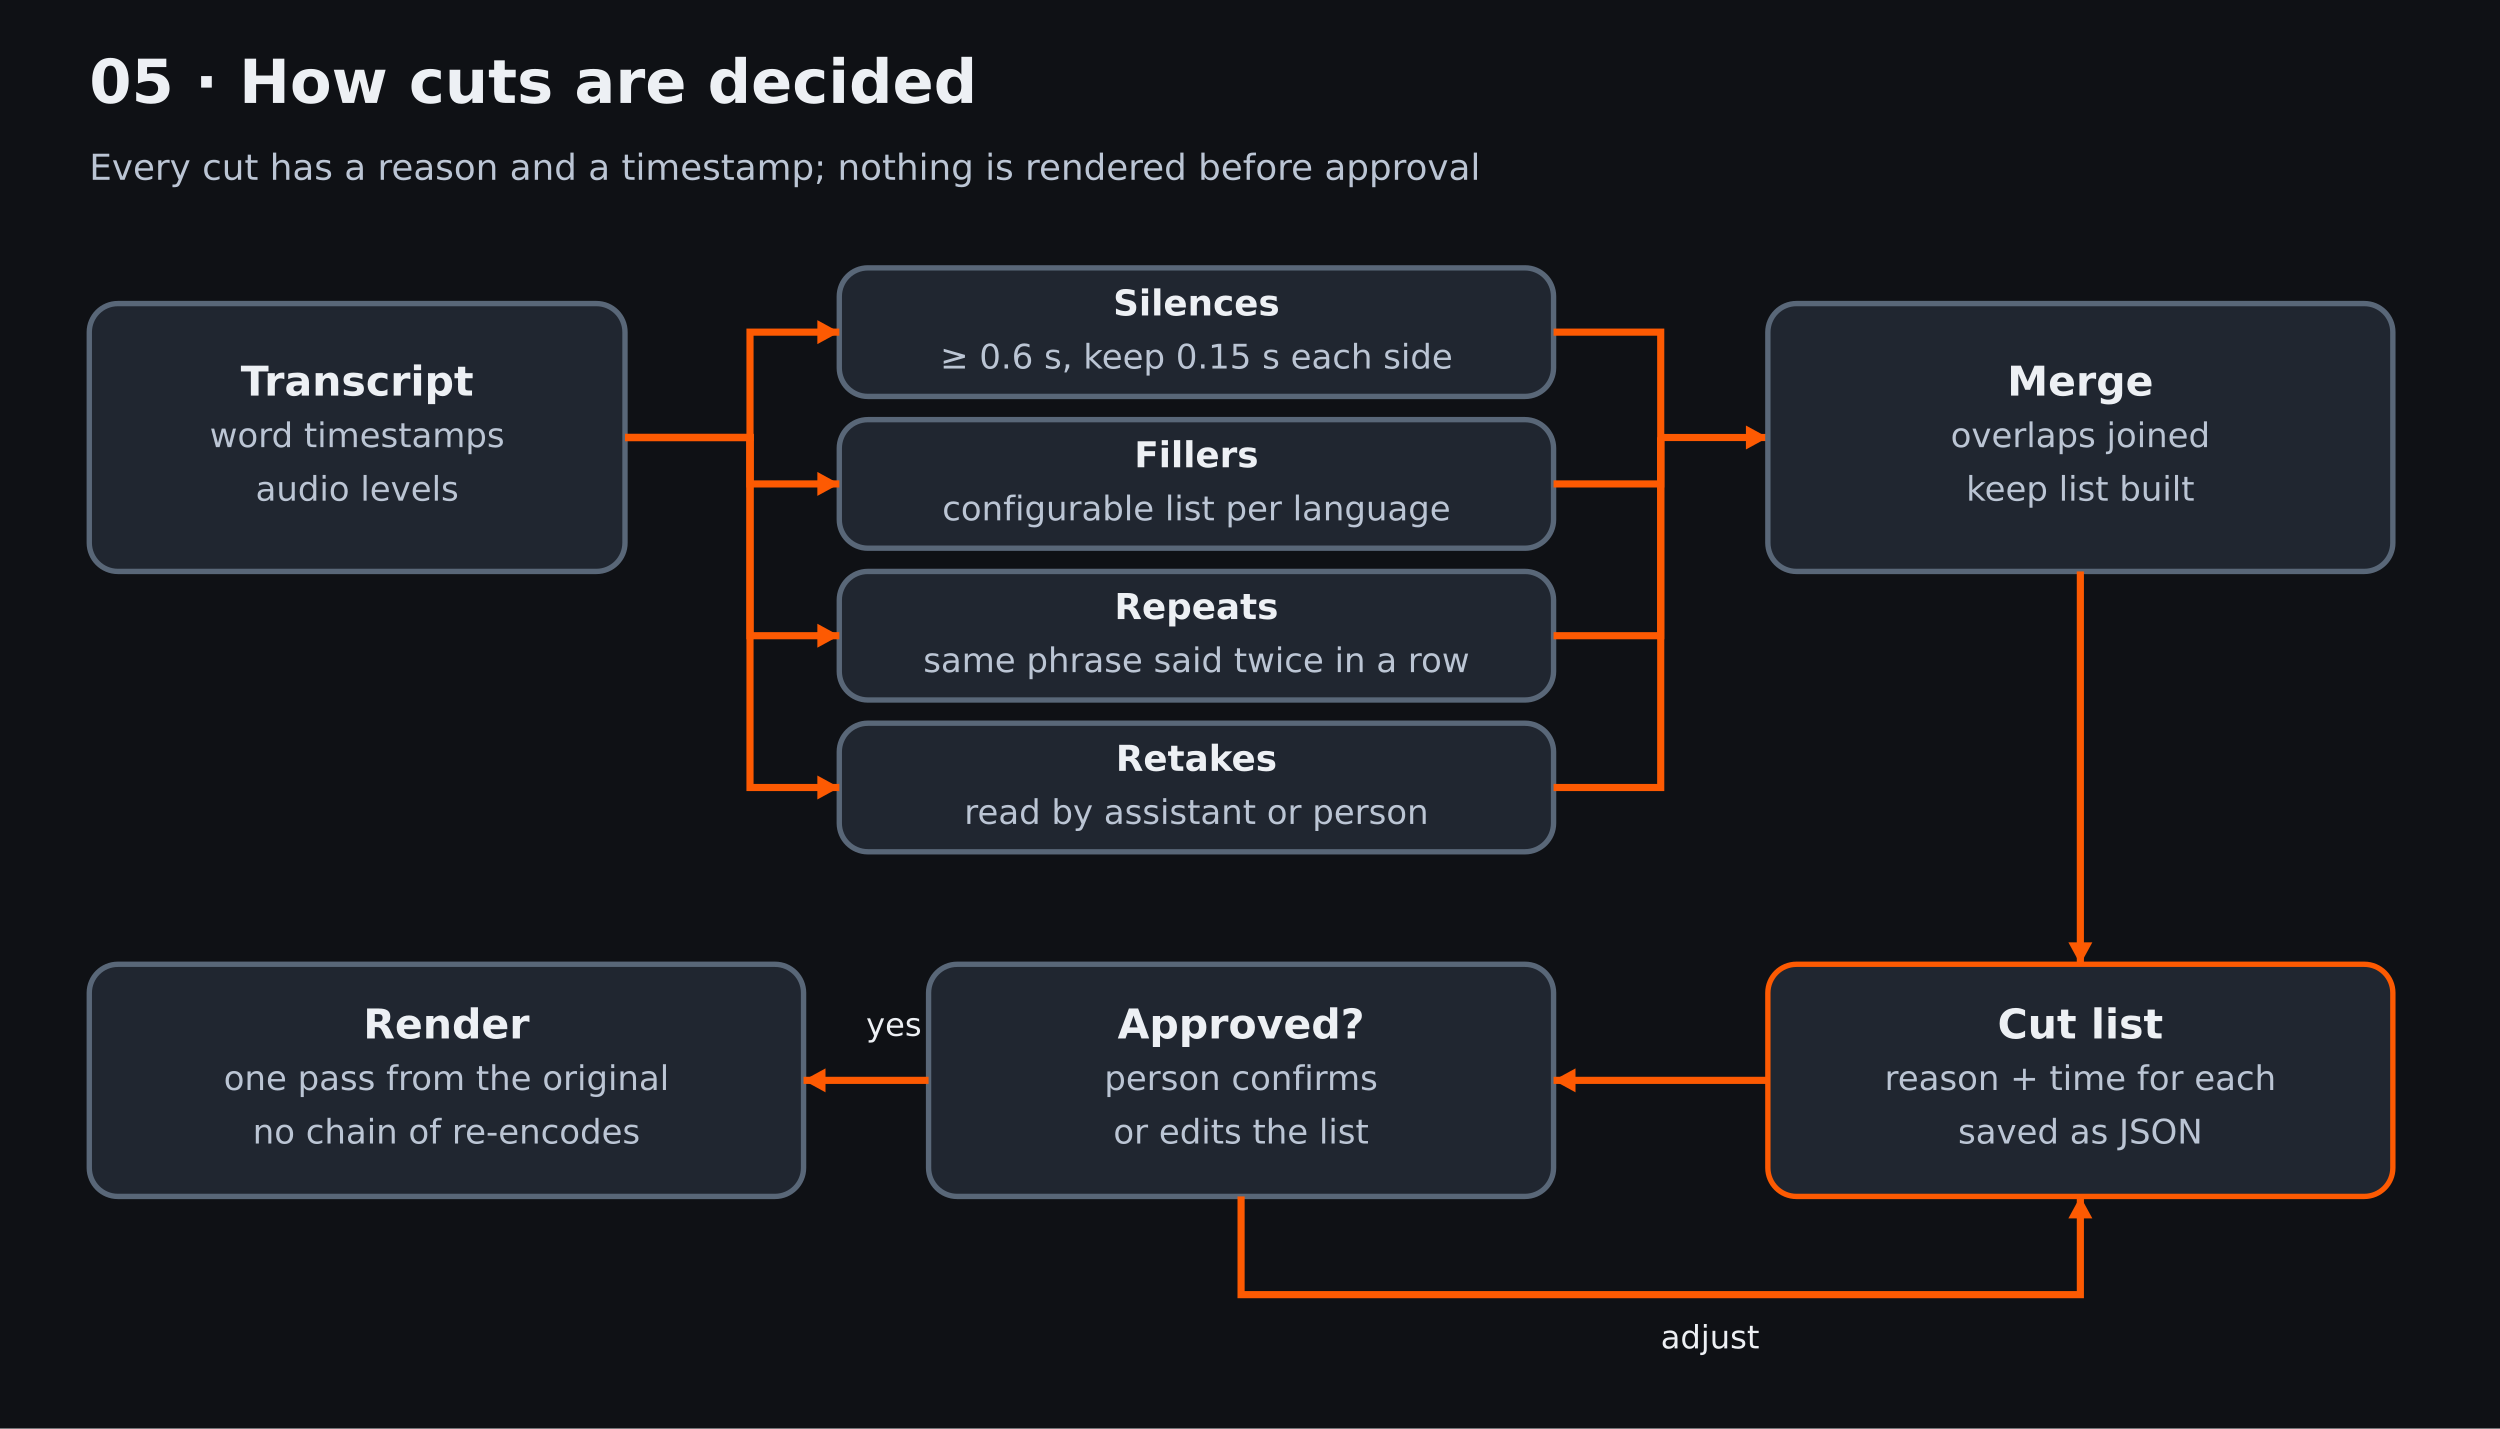
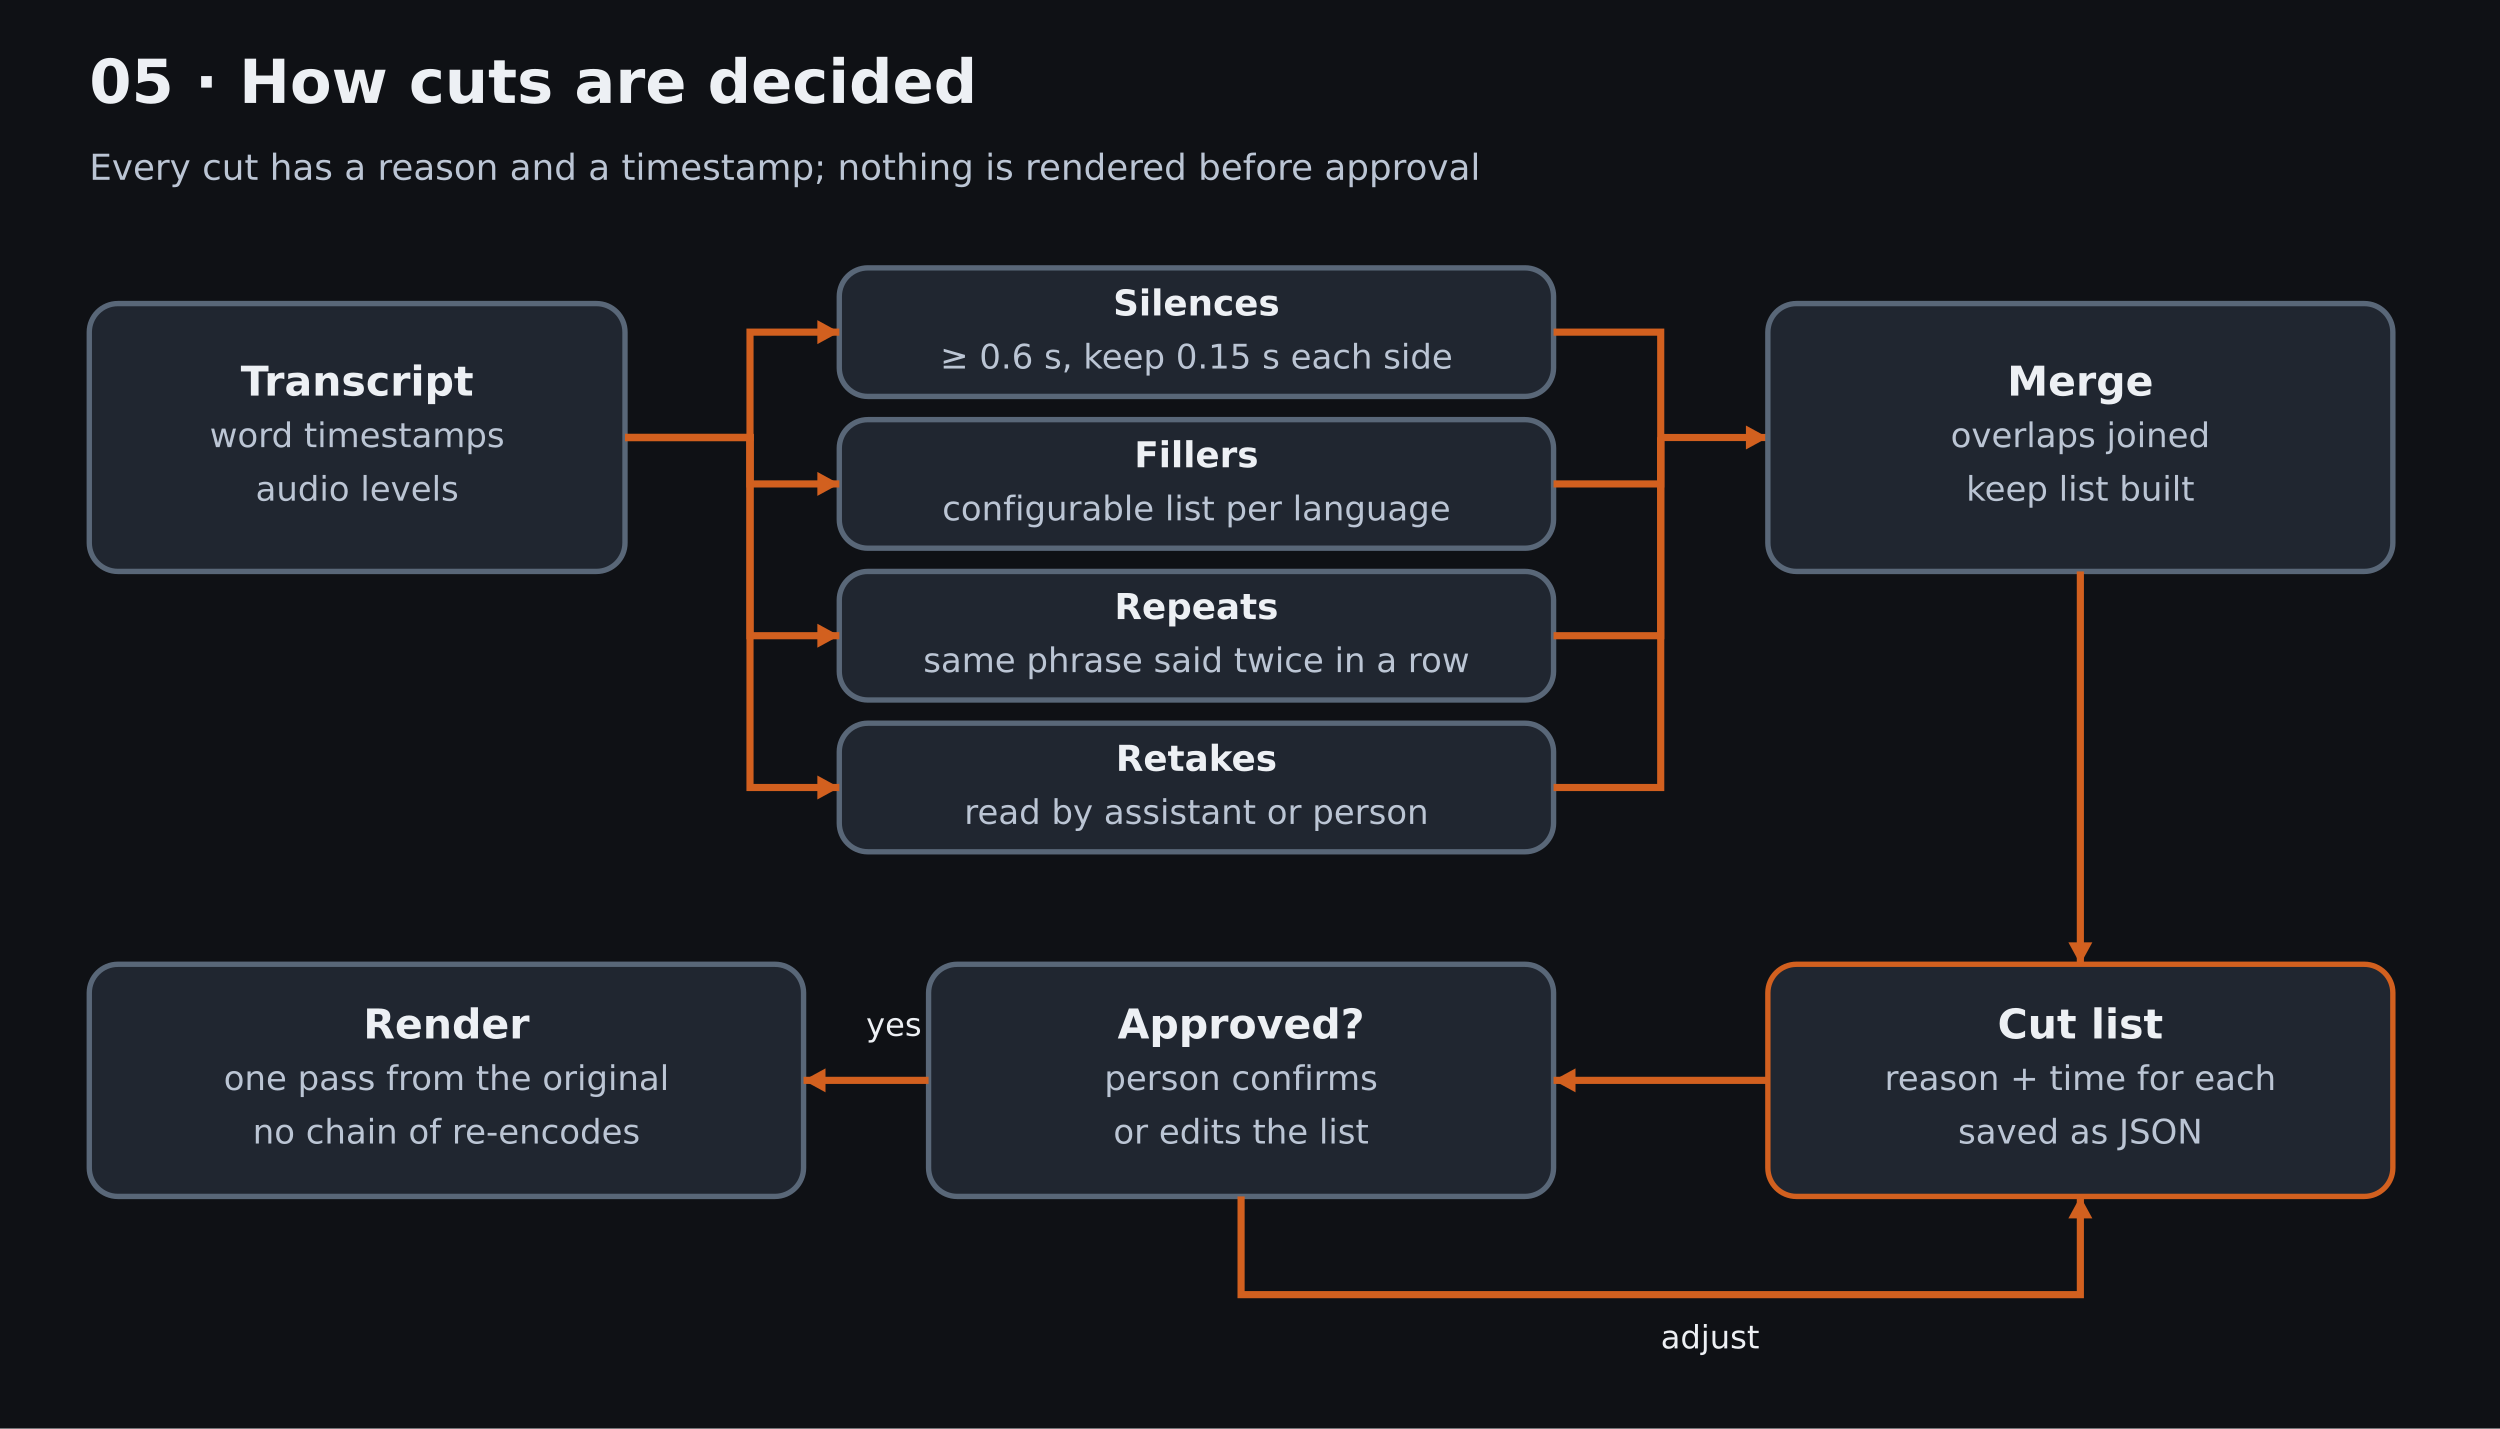
<svg xmlns="http://www.w3.org/2000/svg" width="1400" height="800" viewBox="0 0 1400 800" role="img">
  <rect width="1400" height="800" fill="#0F1115" />
  <text x="50" y="48" dominant-baseline="middle" text-anchor="start" font-family="DejaVu Sans,sans-serif" font-size="34" font-weight="700" fill="#EDF0F4">05 · How cuts are decided</text>
  <text x="50" y="95" dominant-baseline="middle" text-anchor="start" font-family="DejaVu Sans,sans-serif" font-size="20" font-weight="400" fill="#BBC5D4">Every cut has a reason and a timestamp; nothing is rendered before approval</text>
  <rect x="50" y="170" width="300" height="150" rx="16" fill="#202630" stroke="#596778" stroke-width="3" />
  <text x="200.0" y="215.0" dominant-baseline="middle" text-anchor="middle" font-family="DejaVu Sans,sans-serif" font-size="23" font-weight="700" fill="#EDF0F4">Transcript</text>
  <text x="200.0" y="245.0" dominant-baseline="middle" text-anchor="middle" font-family="DejaVu Sans,sans-serif" font-size="19" font-weight="400" fill="#BBC5D4">word timestamps</text>
  <text x="200.0" y="275.0" dominant-baseline="middle" text-anchor="middle" font-family="DejaVu Sans,sans-serif" font-size="19" font-weight="400" fill="#BBC5D4">audio levels</text>
  <rect x="470" y="150" width="400" height="72" rx="16" fill="#202630" stroke="#596778" stroke-width="3" />
  <text x="670.0" y="171.0" dominant-baseline="middle" text-anchor="middle" font-family="DejaVu Sans,sans-serif" font-size="20" font-weight="700" fill="#EDF0F4">Silences</text>
  <text x="670.0" y="201.0" dominant-baseline="middle" text-anchor="middle" font-family="DejaVu Sans,sans-serif" font-size="19" font-weight="400" fill="#BBC5D4">≥ 0.6 s, keep 0.15 s each side</text>
-   <polyline points="350,245 420,245 420,186 470,186" fill="none" stroke="#FD5A02" stroke-width="4" />
-   <polygon points="470,186 457.714,192.712 457.714,179.288" fill="#FD5A02" />
-   <polyline points="870,186 930,186 930,245 990,245" fill="none" stroke="#FD5A02" stroke-width="4" />
-   <polygon points="990,245 977.714,251.712 977.714,238.288" fill="#FD5A02" />
+   <polyline points="350,245 420,245 420,186 470,186" fill="none" stroke="#D2601F" stroke-width="4" />
+   <polygon points="470,186 457.714,192.712 457.714,179.288" fill="#D2601F" />
+   <polyline points="870,186 930,186 930,245 990,245" fill="none" stroke="#D2601F" stroke-width="4" />
+   <polygon points="990,245 977.714,251.712 977.714,238.288" fill="#D2601F" />
  <rect x="470" y="235" width="400" height="72" rx="16" fill="#202630" stroke="#596778" stroke-width="3" />
  <text x="670.0" y="256.0" dominant-baseline="middle" text-anchor="middle" font-family="DejaVu Sans,sans-serif" font-size="20" font-weight="700" fill="#EDF0F4">Fillers</text>
  <text x="670.0" y="286.0" dominant-baseline="middle" text-anchor="middle" font-family="DejaVu Sans,sans-serif" font-size="19" font-weight="400" fill="#BBC5D4">configurable list per language</text>
-   <polyline points="350,245 420,245 420,271 470,271" fill="none" stroke="#FD5A02" stroke-width="4" />
-   <polygon points="470,271 457.714,277.712 457.714,264.288" fill="#FD5A02" />
-   <polyline points="870,271 930,271 930,245" fill="none" stroke="#FD5A02" stroke-width="4" />
+   <polyline points="350,245 420,245 420,271 470,271" fill="none" stroke="#D2601F" stroke-width="4" />
+   <polygon points="470,271 457.714,277.712 457.714,264.288" fill="#D2601F" />
+   <polyline points="870,271 930,271 930,245" fill="none" stroke="#D2601F" stroke-width="4" />
  <rect x="470" y="320" width="400" height="72" rx="16" fill="#202630" stroke="#596778" stroke-width="3" />
  <text x="670.0" y="341.0" dominant-baseline="middle" text-anchor="middle" font-family="DejaVu Sans,sans-serif" font-size="20" font-weight="700" fill="#EDF0F4">Repeats</text>
  <text x="670.0" y="371.0" dominant-baseline="middle" text-anchor="middle" font-family="DejaVu Sans,sans-serif" font-size="19" font-weight="400" fill="#BBC5D4">same phrase said twice in a row</text>
-   <polyline points="350,245 420,245 420,356 470,356" fill="none" stroke="#FD5A02" stroke-width="4" />
-   <polygon points="470,356 457.714,362.712 457.714,349.288" fill="#FD5A02" />
-   <polyline points="870,356 930,356 930,245" fill="none" stroke="#FD5A02" stroke-width="4" />
+   <polyline points="350,245 420,245 420,356 470,356" fill="none" stroke="#D2601F" stroke-width="4" />
+   <polygon points="470,356 457.714,362.712 457.714,349.288" fill="#D2601F" />
+   <polyline points="870,356 930,356 930,245" fill="none" stroke="#D2601F" stroke-width="4" />
  <rect x="470" y="405" width="400" height="72" rx="16" fill="#202630" stroke="#596778" stroke-width="3" />
  <text x="670.0" y="426.0" dominant-baseline="middle" text-anchor="middle" font-family="DejaVu Sans,sans-serif" font-size="20" font-weight="700" fill="#EDF0F4">Retakes</text>
  <text x="670.0" y="456.0" dominant-baseline="middle" text-anchor="middle" font-family="DejaVu Sans,sans-serif" font-size="19" font-weight="400" fill="#BBC5D4">read by assistant or person</text>
-   <polyline points="350,245 420,245 420,441 470,441" fill="none" stroke="#FD5A02" stroke-width="4" />
-   <polygon points="470,441 457.714,447.712 457.714,434.288" fill="#FD5A02" />
-   <polyline points="870,441 930,441 930,245" fill="none" stroke="#FD5A02" stroke-width="4" />
+   <polyline points="350,245 420,245 420,441 470,441" fill="none" stroke="#D2601F" stroke-width="4" />
+   <polygon points="470,441 457.714,447.712 457.714,434.288" fill="#D2601F" />
+   <polyline points="870,441 930,441 930,245" fill="none" stroke="#D2601F" stroke-width="4" />
  <rect x="990" y="170" width="350" height="150" rx="16" fill="#202630" stroke="#596778" stroke-width="3" />
  <text x="1165.0" y="215.0" dominant-baseline="middle" text-anchor="middle" font-family="DejaVu Sans,sans-serif" font-size="23" font-weight="700" fill="#EDF0F4">Merge</text>
  <text x="1165.0" y="245.0" dominant-baseline="middle" text-anchor="middle" font-family="DejaVu Sans,sans-serif" font-size="19" font-weight="400" fill="#BBC5D4">overlaps joined</text>
  <text x="1165.0" y="275.0" dominant-baseline="middle" text-anchor="middle" font-family="DejaVu Sans,sans-serif" font-size="19" font-weight="400" fill="#BBC5D4">keep list built</text>
-   <polyline points="1165,320 1165,540" fill="none" stroke="#FD5A02" stroke-width="4" />
-   <polygon points="1165,540 1158.288,527.714 1171.712,527.714" fill="#FD5A02" />
-   <rect x="990" y="540" width="350" height="130" rx="16" fill="#202630" stroke="#FD5A02" stroke-width="3" />
+   <polyline points="1165,320 1165,540" fill="none" stroke="#D2601F" stroke-width="4" />
+   <polygon points="1165,540 1158.288,527.714 1171.712,527.714" fill="#D2601F" />
+   <rect x="990" y="540" width="350" height="130" rx="16" fill="#202630" stroke="#D2601F" stroke-width="3" />
  <text x="1165.0" y="575.0" dominant-baseline="middle" text-anchor="middle" font-family="DejaVu Sans,sans-serif" font-size="23" font-weight="700" fill="#EDF0F4">Cut list</text>
  <text x="1165.0" y="605.0" dominant-baseline="middle" text-anchor="middle" font-family="DejaVu Sans,sans-serif" font-size="19" font-weight="400" fill="#BBC5D4">reason + time for each</text>
  <text x="1165.0" y="635.0" dominant-baseline="middle" text-anchor="middle" font-family="DejaVu Sans,sans-serif" font-size="19" font-weight="400" fill="#BBC5D4">saved as JSON</text>
  <rect x="520" y="540" width="350" height="130" rx="16" fill="#202630" stroke="#596778" stroke-width="3" />
  <text x="695.0" y="575.0" dominant-baseline="middle" text-anchor="middle" font-family="DejaVu Sans,sans-serif" font-size="23" font-weight="700" fill="#EDF0F4">Approved?</text>
  <text x="695.0" y="605.0" dominant-baseline="middle" text-anchor="middle" font-family="DejaVu Sans,sans-serif" font-size="19" font-weight="400" fill="#BBC5D4">person confirms</text>
  <text x="695.0" y="635.0" dominant-baseline="middle" text-anchor="middle" font-family="DejaVu Sans,sans-serif" font-size="19" font-weight="400" fill="#BBC5D4">or edits the list</text>
-   <polyline points="990,605 870,605" fill="none" stroke="#FD5A02" stroke-width="4" />
-   <polygon points="870,605 882.286,598.288 882.286,611.712" fill="#FD5A02" />
+   <polyline points="990,605 870,605" fill="none" stroke="#D2601F" stroke-width="4" />
+   <polygon points="870,605 882.286,598.288 882.286,611.712" fill="#D2601F" />
  <rect x="50" y="540" width="400" height="130" rx="16" fill="#202630" stroke="#596778" stroke-width="3" />
  <text x="250.0" y="575.0" dominant-baseline="middle" text-anchor="middle" font-family="DejaVu Sans,sans-serif" font-size="23" font-weight="700" fill="#EDF0F4">Render</text>
  <text x="250.0" y="605.0" dominant-baseline="middle" text-anchor="middle" font-family="DejaVu Sans,sans-serif" font-size="19" font-weight="400" fill="#BBC5D4">one pass from the original</text>
  <text x="250.0" y="635.0" dominant-baseline="middle" text-anchor="middle" font-family="DejaVu Sans,sans-serif" font-size="19" font-weight="400" fill="#BBC5D4">no chain of re-encodes</text>
-   <polyline points="520,605 450,605" fill="none" stroke="#FD5A02" stroke-width="4" />
-   <polygon points="450,605 462.286,598.288 462.286,611.712" fill="#FD5A02" />
+   <polyline points="520,605 450,605" fill="none" stroke="#D2601F" stroke-width="4" />
+   <polygon points="450,605 462.286,598.288 462.286,611.712" fill="#D2601F" />
  <text x="485" y="575" dominant-baseline="middle" text-anchor="start" font-family="DejaVu Sans,sans-serif" font-size="18" font-weight="400" fill="#EDF0F4">yes</text>
-   <polyline points="695,670 695,725 1165,725 1165,670" fill="none" stroke="#FD5A02" stroke-width="4" />
-   <polygon points="1165,670 1171.712,682.286 1158.288,682.286" fill="#FD5A02" />
+   <polyline points="695,670 695,725 1165,725 1165,670" fill="none" stroke="#D2601F" stroke-width="4" />
+   <polygon points="1165,670 1171.712,682.286 1158.288,682.286" fill="#D2601F" />
  <text x="930" y="750" dominant-baseline="middle" text-anchor="start" font-family="DejaVu Sans,sans-serif" font-size="18" font-weight="400" fill="#EDF0F4">adjust</text>
</svg>
